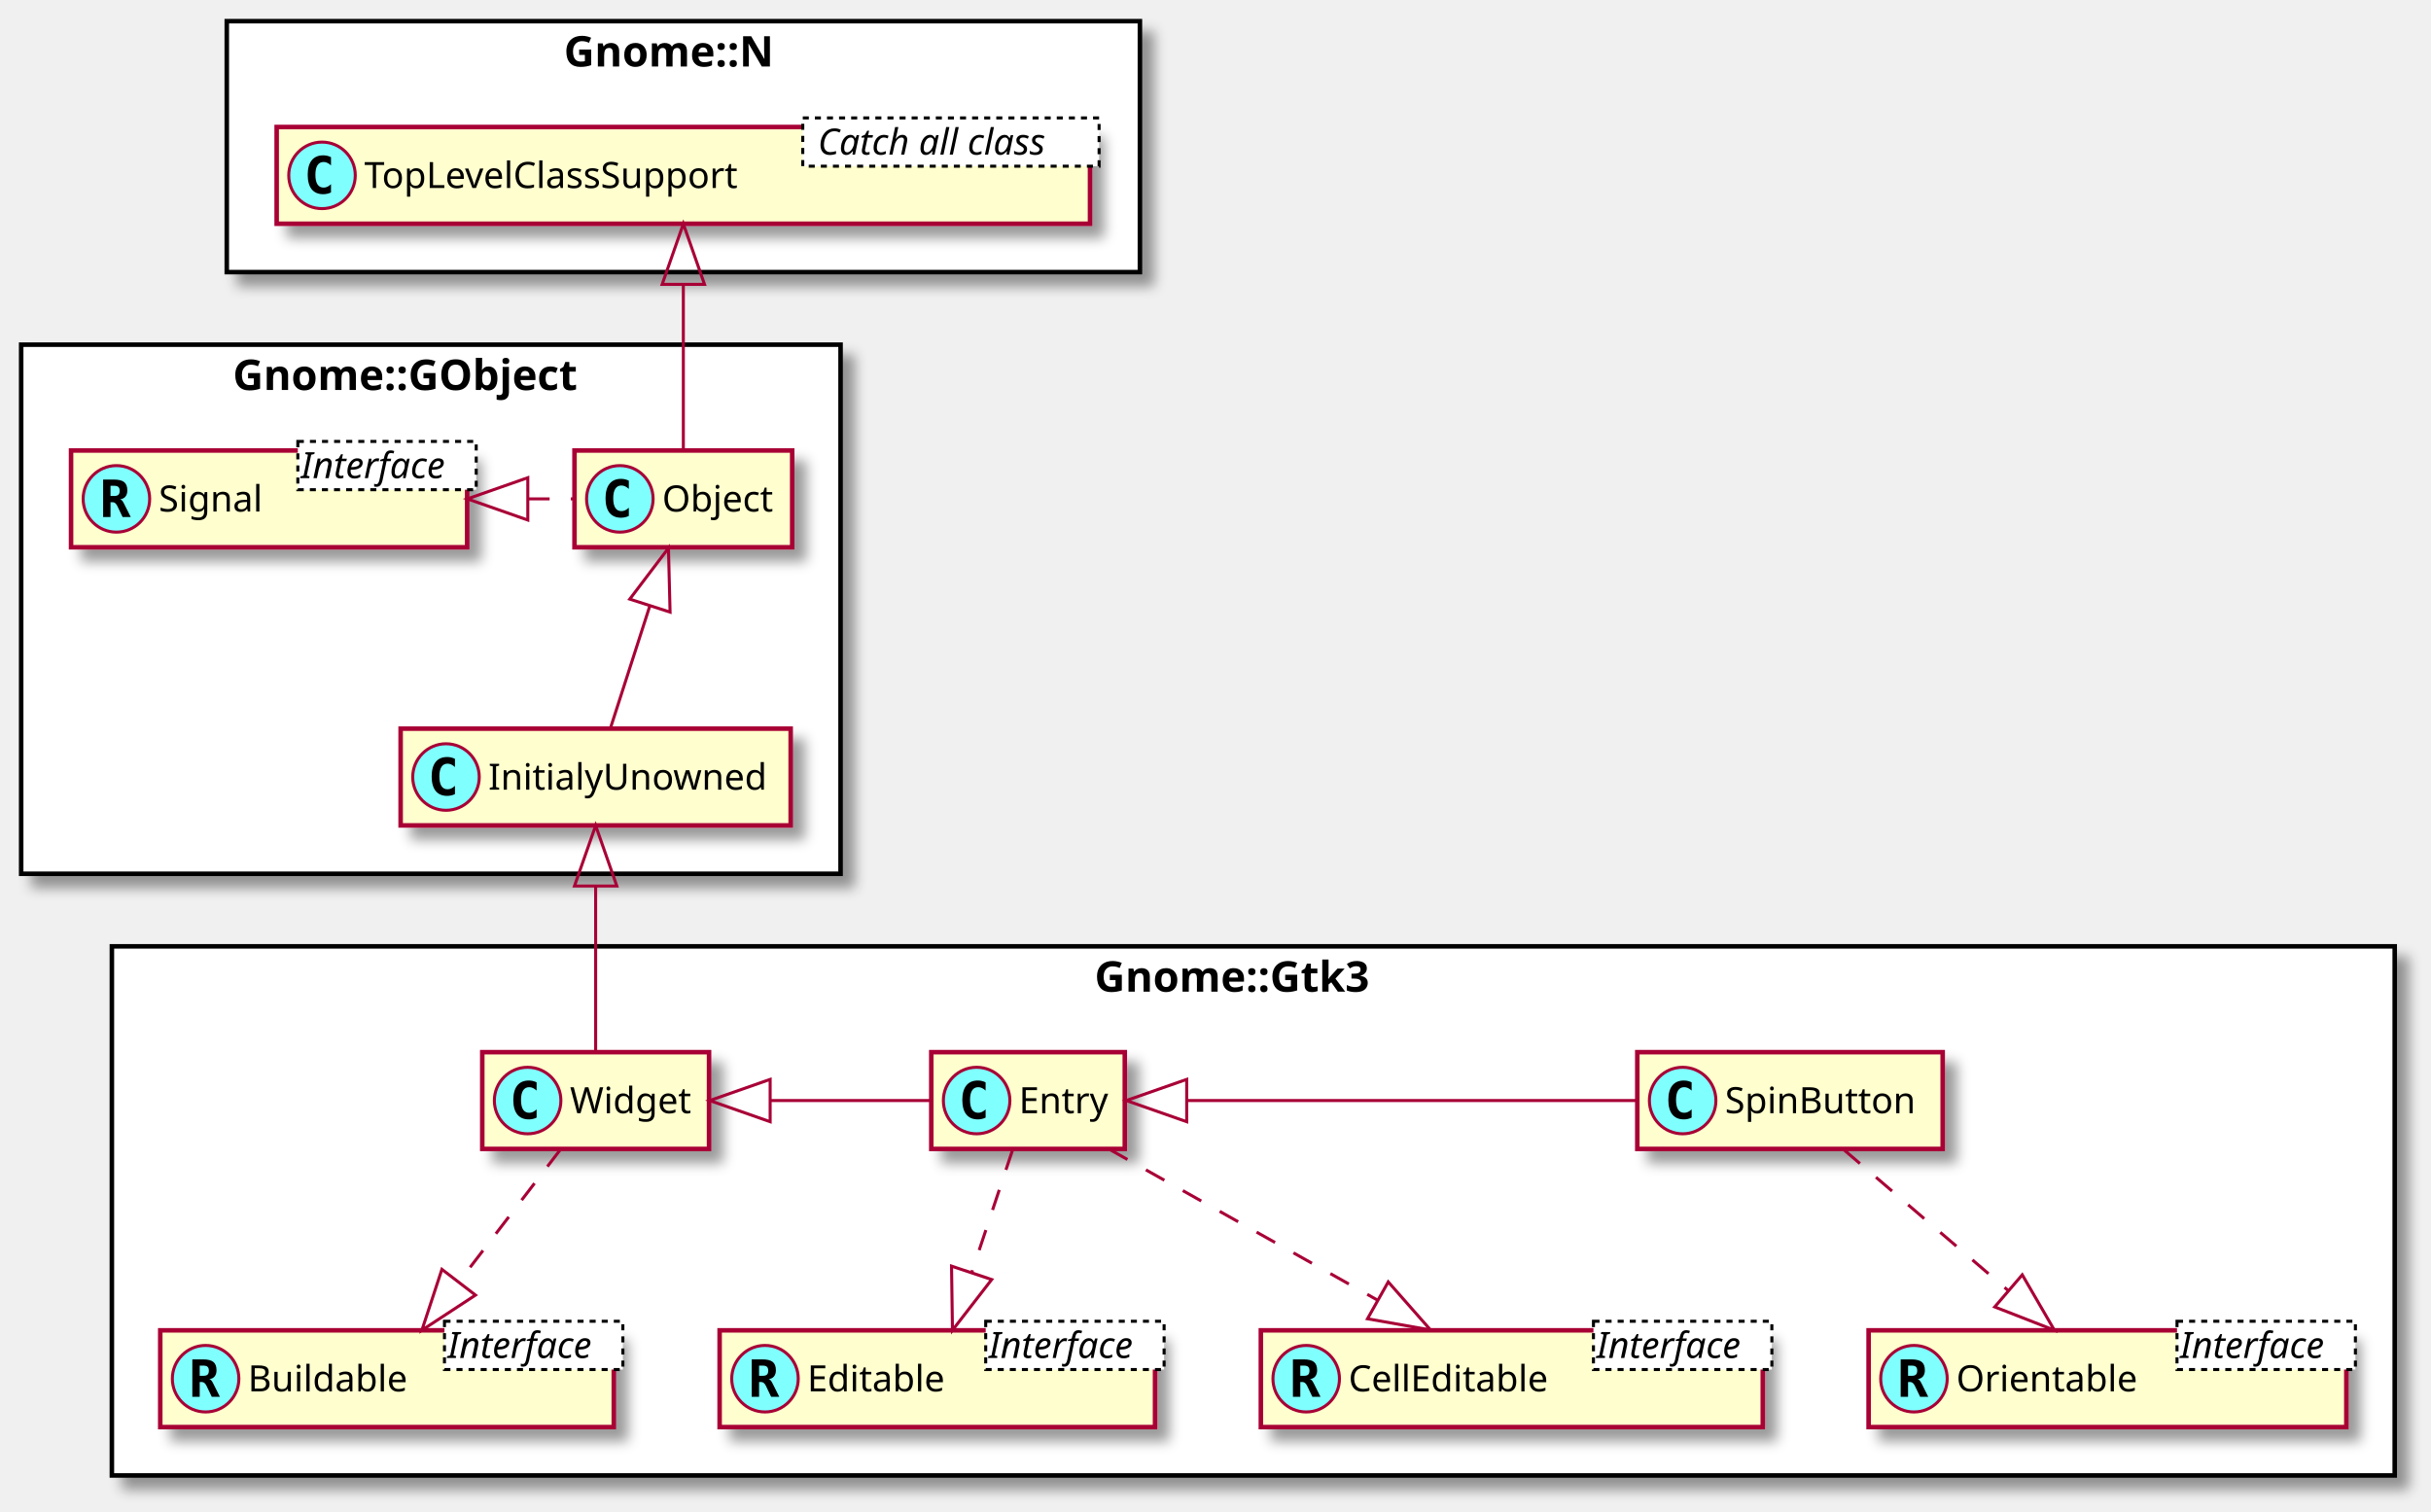
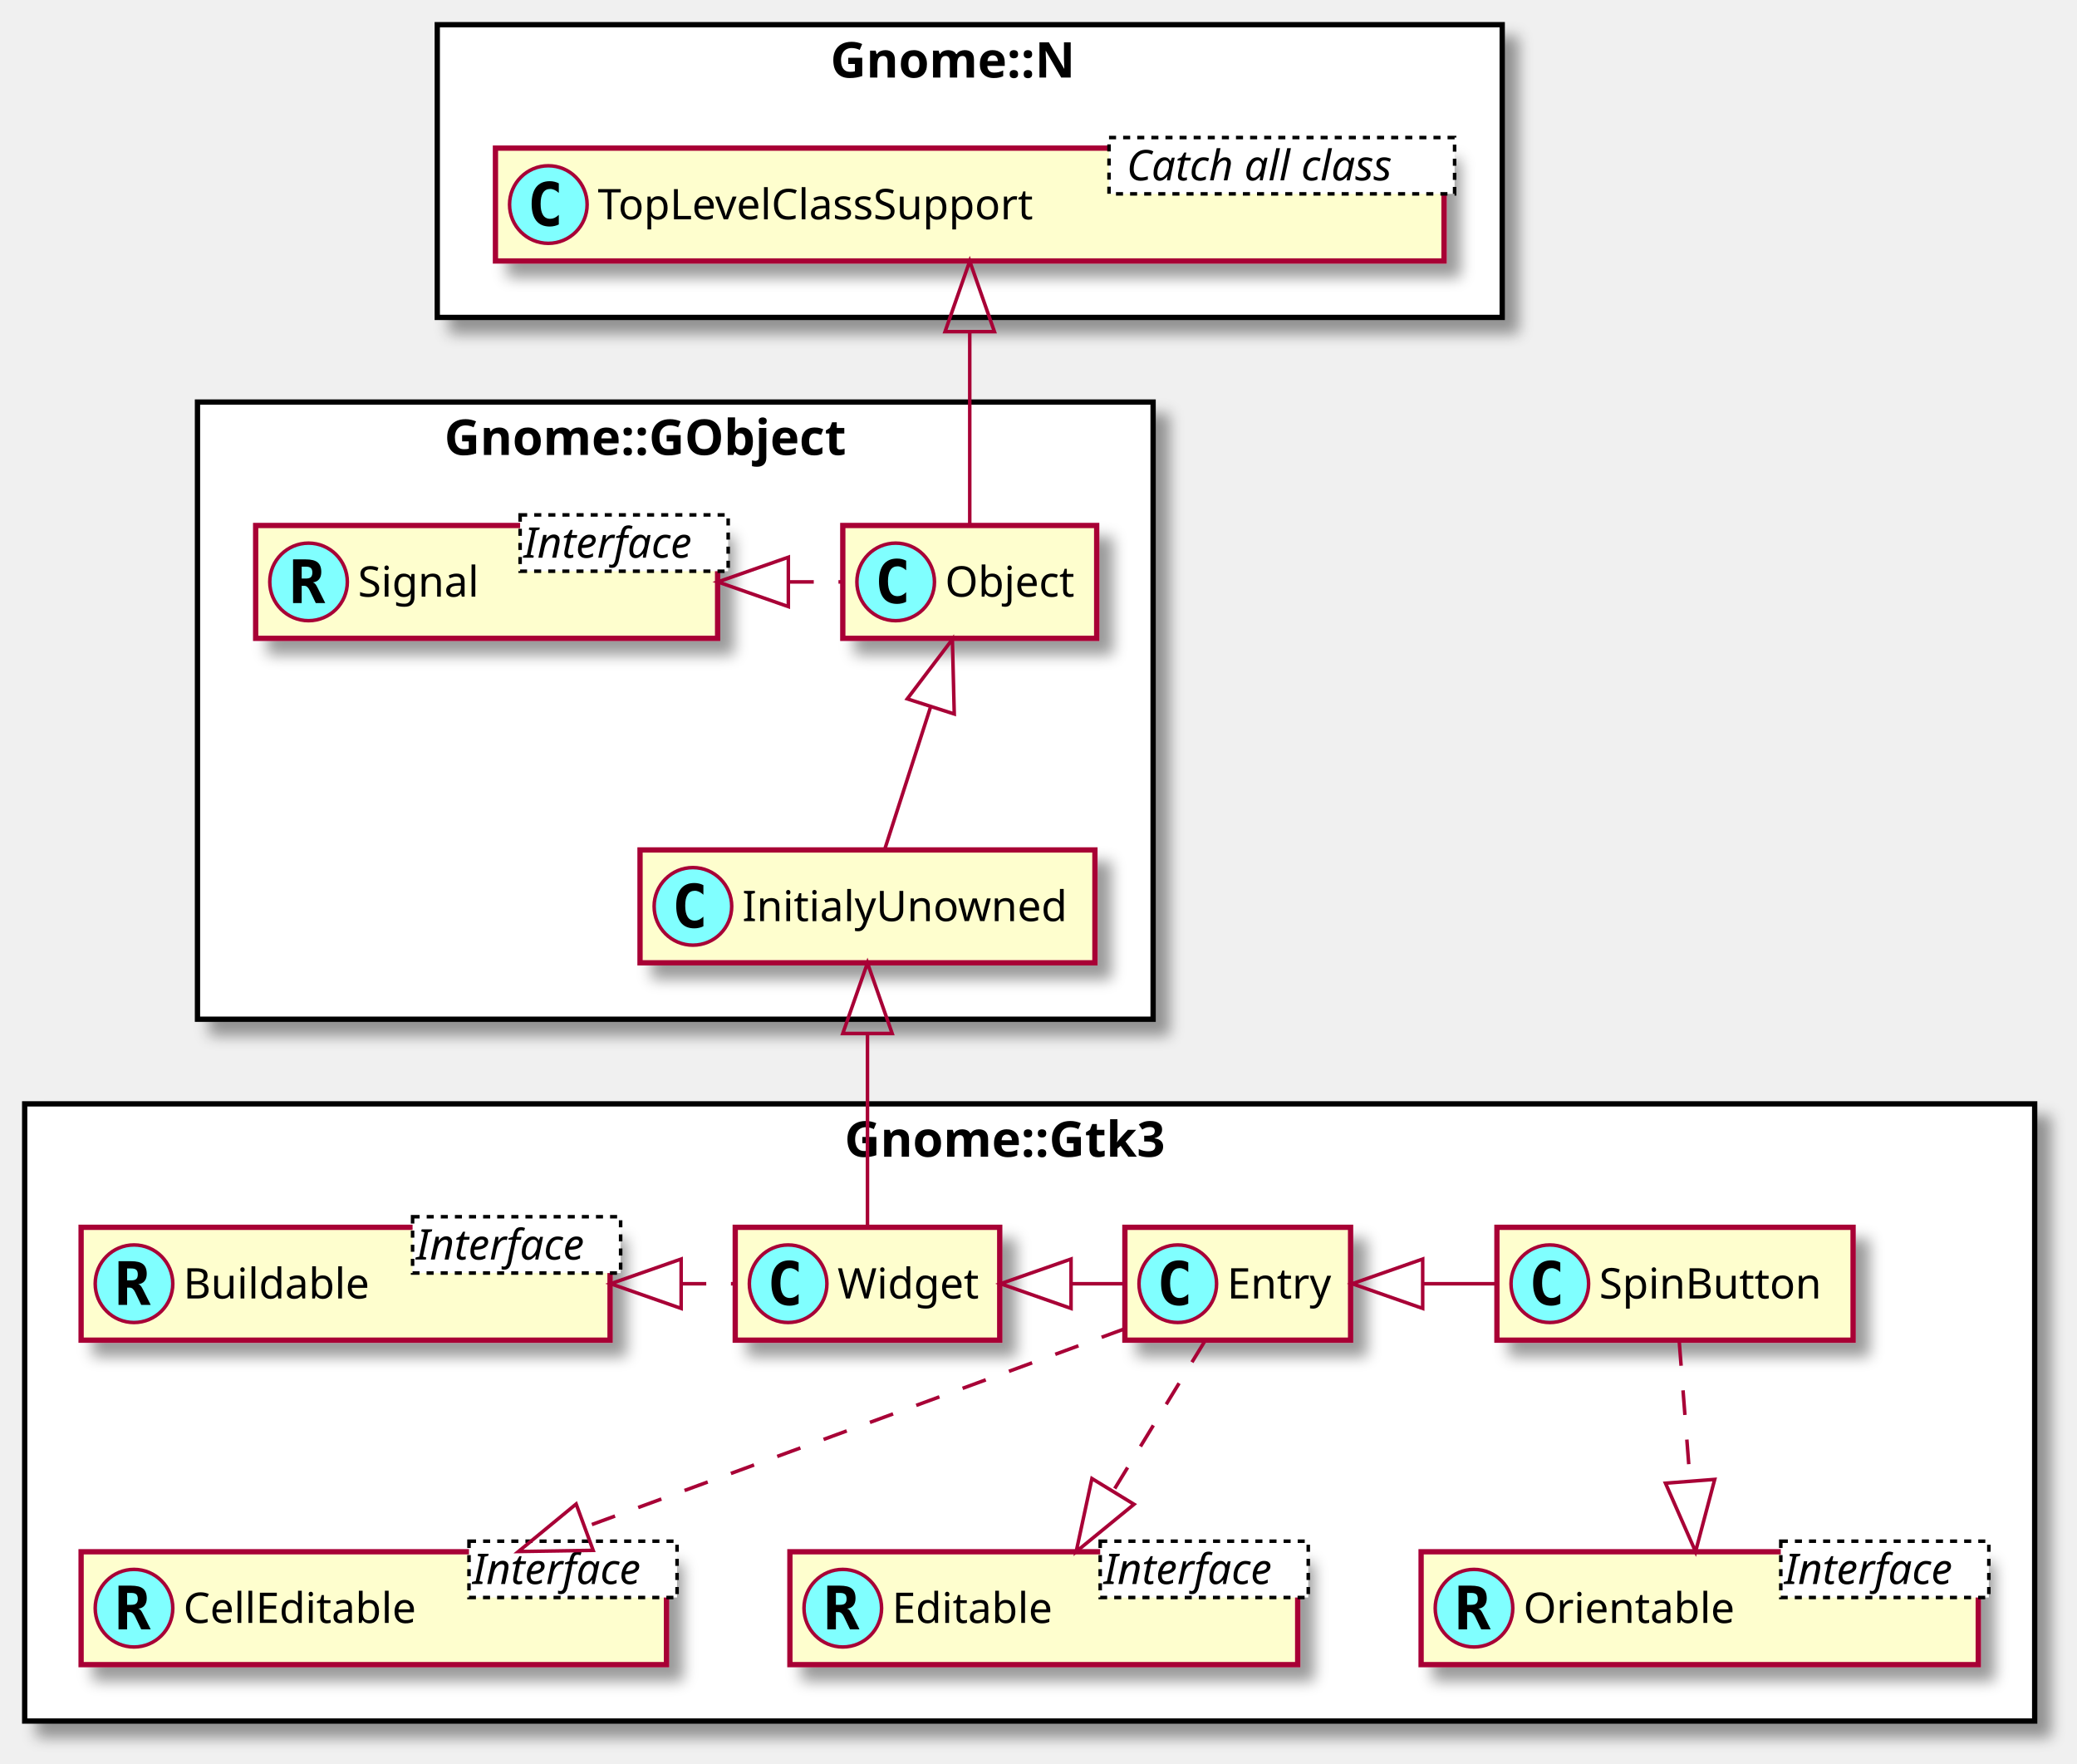
- <svg xmlns="http://www.w3.org/2000/svg" contentScriptType="application/ecmascript" contentStyleType="text/css" height="500px" preserveAspectRatio="none" style="width:804px;height:500px;" version="1.1" viewBox="0 0 804 500" width="804px" zoomAndPan="magnify">
+ <svg xmlns="http://www.w3.org/2000/svg" contentScriptType="application/ecmascript" contentStyleType="text/css" height="500px" preserveAspectRatio="none" style="width:589px;height:500px;" version="1.1" viewBox="0 0 589 500" width="589px" zoomAndPan="magnify">
  <defs>
-     <filter height="300%" id="f1h4oitkqnbj8m" width="300%" x="-1" y="-1">
+     <filter height="300%" id="f1qr6n4msdhgwe" width="300%" x="-1" y="-1">
      <feGaussianBlur result="blurOut" stdDeviation="2.0" />
      <feColorMatrix in="blurOut" result="blurOut2" type="matrix" values="0 0 0 0 0 0 0 0 0 0 0 0 0 0 0 0 0 0 .4 0" />
      <feOffset dx="4.0" dy="4.0" in="blurOut2" result="blurOut3" />
      <feBlend in="SourceGraphic" in2="blurOut3" mode="normal" />
    </filter>
  </defs>
  <g>
-     <rect fill="#FFFFFF" filter="url(#f1h4oitkqnbj8m)" height="83" style="stroke: #000000; stroke-width: 1.5;" width="302" x="75" y="7" />
-     <text fill="#000000" font-family="sans-serif" font-size="14" font-weight="bold" lengthAdjust="spacingAndGlyphs" textLength="79" x="186.5" y="21.995">Gnome::N</text>
-     <rect fill="#FFFFFF" filter="url(#f1h4oitkqnbj8m)" height="175" style="stroke: #000000; stroke-width: 1.5;" width="271" x="7" y="114" />
-     <text fill="#000000" font-family="sans-serif" font-size="14" font-weight="bold" lengthAdjust="spacingAndGlyphs" textLength="131" x="77" y="128.995">Gnome::GObject</text>
-     <rect fill="#FFFFFF" filter="url(#f1h4oitkqnbj8m)" height="175" style="stroke: #000000; stroke-width: 1.5;" width="755" x="37" y="313" />
-     <text fill="#000000" font-family="sans-serif" font-size="14" font-weight="bold" lengthAdjust="spacingAndGlyphs" textLength="105" x="362" y="327.995">Gnome::Gtk3</text>
-     <rect codeLine="9" fill="#FEFECE" filter="url(#f1h4oitkqnbj8m)" height="32" id="Gnome::N::TopLevelClassSupport" style="stroke: #A80036; stroke-width: 1.5;" width="269" x="91.5" y="42" />
-     <ellipse cx="106.5" cy="58" fill="#80FFFF" rx="11" ry="11" style="stroke: #A80036; stroke-width: 1.0;" />
-     <path d="M109.469,63.641 Q108.891,63.938 108.25,64.078 Q107.609,64.234 106.906,64.234 Q104.406,64.234 103.078,62.594 Q101.766,60.938 101.766,57.812 Q101.766,54.688 103.078,53.031 Q104.406,51.375 106.906,51.375 Q107.609,51.375 108.25,51.531 Q108.906,51.688 109.469,51.984 L109.469,54.703 Q108.844,54.125 108.25,53.859 Q107.656,53.578 107.031,53.578 Q105.688,53.578 105,54.656 Q104.312,55.719 104.312,57.812 Q104.312,59.906 105,60.984 Q105.688,62.047 107.031,62.047 Q107.656,62.047 108.25,61.781 Q108.844,61.5 109.469,60.922 L109.469,63.641 Z " />
-     <text fill="#000000" font-family="sans-serif" font-size="12" lengthAdjust="spacingAndGlyphs" textLength="137" x="120.5" y="62.181">TopLevelClassSupport</text>
-     <rect fill="#FFFFFF" height="15.969" style="stroke: #000000; stroke-width: 1.0; stroke-dasharray: 2.0,2.0;" width="98" x="265.5" y="39" />
-     <text fill="#000000" font-family="sans-serif" font-size="12" font-style="italic" lengthAdjust="spacingAndGlyphs" textLength="88" x="270.5" y="51.139">Catch all class</text>
-     <rect fill="#FEFECE" filter="url(#f1h4oitkqnbj8m)" height="32" id="Gnome::GObject::Object" style="stroke: #A80036; stroke-width: 1.5;" width="72" x="190" y="149" />
-     <ellipse cx="205" cy="165" fill="#80FFFF" rx="11" ry="11" style="stroke: #A80036; stroke-width: 1.0;" />
-     <path d="M207.969,170.641 Q207.391,170.938 206.75,171.078 Q206.109,171.234 205.406,171.234 Q202.906,171.234 201.578,169.594 Q200.266,167.938 200.266,164.812 Q200.266,161.688 201.578,160.031 Q202.906,158.375 205.406,158.375 Q206.109,158.375 206.75,158.531 Q207.406,158.688 207.969,158.984 L207.969,161.703 Q207.344,161.125 206.75,160.859 Q206.156,160.578 205.531,160.578 Q204.188,160.578 203.5,161.656 Q202.812,162.719 202.812,164.812 Q202.812,166.906 203.5,167.984 Q204.188,169.047 205.531,169.047 Q206.156,169.047 206.75,168.781 Q207.344,168.5 207.969,167.922 L207.969,170.641 Z " />
-     <text fill="#000000" font-family="sans-serif" font-size="12" lengthAdjust="spacingAndGlyphs" textLength="40" x="219" y="169.181">Object</text>
-     <rect codeLine="13" fill="#FEFECE" filter="url(#f1h4oitkqnbj8m)" height="32" id="Gnome::GObject::Signal" style="stroke: #A80036; stroke-width: 1.5;" width="131" x="23.5" y="149" />
-     <ellipse cx="38.5" cy="165" fill="#80FFFF" rx="11" ry="11" style="stroke: #A80036; stroke-width: 1.0;" />
-     <path d="M39.703,165.141 Q40.062,165.219 40.328,165.5 Q40.609,165.766 41,166.547 L43.234,171 L40.547,171 L39.047,167.875 Q38.984,167.734 38.875,167.5 Q38.219,166.109 37.328,166.109 L36.547,166.109 L36.547,171 L34.109,171 L34.109,158.609 L37.641,158.609 Q40.031,158.609 41.062,159.453 Q42.109,160.297 42.109,162.203 Q42.109,163.484 41.484,164.25 Q40.875,165 39.703,165.141 Z M36.547,160.672 L36.547,164.047 L37.703,164.047 Q38.719,164.047 39.141,163.656 Q39.578,163.25 39.578,162.344 Q39.578,161.453 39.141,161.062 Q38.719,160.672 37.703,160.672 L36.547,160.672 Z " />
-     <text fill="#000000" font-family="sans-serif" font-size="12" lengthAdjust="spacingAndGlyphs" textLength="38" x="52.5" y="169.181">Signal</text>
-     <rect fill="#FFFFFF" height="15.969" style="stroke: #000000; stroke-width: 1.0; stroke-dasharray: 2.0,2.0;" width="59" x="98.5" y="146" />
-     <text fill="#000000" font-family="sans-serif" font-size="12" font-style="italic" lengthAdjust="spacingAndGlyphs" textLength="57" x="99.5" y="158.139">Interface</text>
-     <rect fill="#FEFECE" filter="url(#f1h4oitkqnbj8m)" height="32" id="Gnome::GObject::InitialyUnowned" style="stroke: #A80036; stroke-width: 1.5;" width="129" x="132.5" y="241" />
-     <ellipse cx="147.5" cy="257" fill="#80FFFF" rx="11" ry="11" style="stroke: #A80036; stroke-width: 1.0;" />
-     <path d="M150.469,262.641 Q149.891,262.938 149.25,263.078 Q148.609,263.234 147.906,263.234 Q145.406,263.234 144.078,261.594 Q142.766,259.938 142.766,256.812 Q142.766,253.688 144.078,252.031 Q145.406,250.375 147.906,250.375 Q148.609,250.375 149.25,250.531 Q149.906,250.688 150.469,250.984 L150.469,253.703 Q149.844,253.125 149.25,252.859 Q148.656,252.578 148.031,252.578 Q146.688,252.578 146,253.656 Q145.312,254.719 145.312,256.812 Q145.312,258.906 146,259.984 Q146.688,261.047 148.031,261.047 Q148.656,261.047 149.25,260.781 Q149.844,260.5 150.469,259.922 L150.469,262.641 Z " />
-     <text fill="#000000" font-family="sans-serif" font-size="12" lengthAdjust="spacingAndGlyphs" textLength="97" x="161.5" y="261.181">InitialyUnowned</text>
-     <rect codeLine="16" fill="#FEFECE" filter="url(#f1h4oitkqnbj8m)" height="32" id="Gnome::Gtk3::Buildable" style="stroke: #A80036; stroke-width: 1.5;" width="150" x="53" y="440" />
-     <ellipse cx="68" cy="456" fill="#80FFFF" rx="11" ry="11" style="stroke: #A80036; stroke-width: 1.0;" />
-     <path d="M69.203,456.141 Q69.562,456.219 69.828,456.5 Q70.109,456.766 70.5,457.547 L72.734,462 L70.047,462 L68.547,458.875 Q68.484,458.734 68.375,458.5 Q67.719,457.109 66.828,457.109 L66.047,457.109 L66.047,462 L63.609,462 L63.609,449.609 L67.141,449.609 Q69.531,449.609 70.562,450.453 Q71.609,451.297 71.609,453.203 Q71.609,454.484 70.984,455.25 Q70.375,456 69.203,456.141 Z M66.047,451.672 L66.047,455.047 L67.203,455.047 Q68.219,455.047 68.641,454.656 Q69.078,454.25 69.078,453.344 Q69.078,452.453 68.641,452.062 Q68.219,451.672 67.203,451.672 L66.047,451.672 Z " />
-     <text fill="#000000" font-family="sans-serif" font-size="12" lengthAdjust="spacingAndGlyphs" textLength="57" x="82" y="460.181">Buildable</text>
-     <rect fill="#FFFFFF" height="15.969" style="stroke: #000000; stroke-width: 1.0; stroke-dasharray: 2.0,2.0;" width="59" x="147" y="437" />
-     <text fill="#000000" font-family="sans-serif" font-size="12" font-style="italic" lengthAdjust="spacingAndGlyphs" textLength="57" x="148" y="449.139">Interface</text>
-     <rect codeLine="19" fill="#FEFECE" filter="url(#f1h4oitkqnbj8m)" height="32" id="Gnome::Gtk3::CellEditable" style="stroke: #A80036; stroke-width: 1.5;" width="166" x="417" y="440" />
-     <ellipse cx="432" cy="456" fill="#80FFFF" rx="11" ry="11" style="stroke: #A80036; stroke-width: 1.0;" />
-     <path d="M433.203,456.141 Q433.562,456.219 433.828,456.5 Q434.109,456.766 434.5,457.547 L436.734,462 L434.047,462 L432.547,458.875 Q432.484,458.734 432.375,458.5 Q431.719,457.109 430.828,457.109 L430.047,457.109 L430.047,462 L427.609,462 L427.609,449.609 L431.141,449.609 Q433.531,449.609 434.562,450.453 Q435.609,451.297 435.609,453.203 Q435.609,454.484 434.984,455.25 Q434.375,456 433.203,456.141 Z M430.047,451.672 L430.047,455.047 L431.203,455.047 Q432.219,455.047 432.641,454.656 Q433.078,454.25 433.078,453.344 Q433.078,452.453 432.641,452.062 Q432.219,451.672 431.203,451.672 L430.047,451.672 Z " />
-     <text fill="#000000" font-family="sans-serif" font-size="12" lengthAdjust="spacingAndGlyphs" textLength="73" x="446" y="460.181">CellEditable</text>
-     <rect fill="#FFFFFF" height="15.969" style="stroke: #000000; stroke-width: 1.0; stroke-dasharray: 2.0,2.0;" width="59" x="527" y="437" />
-     <text fill="#000000" font-family="sans-serif" font-size="12" font-style="italic" lengthAdjust="spacingAndGlyphs" textLength="57" x="528" y="449.139">Interface</text>
-     <rect codeLine="22" fill="#FEFECE" filter="url(#f1h4oitkqnbj8m)" height="32" id="Gnome::Gtk3::Editable" style="stroke: #A80036; stroke-width: 1.5;" width="144" x="238" y="440" />
-     <ellipse cx="253" cy="456" fill="#80FFFF" rx="11" ry="11" style="stroke: #A80036; stroke-width: 1.0;" />
-     <path d="M254.203,456.141 Q254.562,456.219 254.828,456.5 Q255.109,456.766 255.5,457.547 L257.734,462 L255.047,462 L253.547,458.875 Q253.484,458.734 253.375,458.5 Q252.719,457.109 251.828,457.109 L251.047,457.109 L251.047,462 L248.609,462 L248.609,449.609 L252.141,449.609 Q254.531,449.609 255.562,450.453 Q256.609,451.297 256.609,453.203 Q256.609,454.484 255.984,455.25 Q255.375,456 254.203,456.141 Z M251.047,451.672 L251.047,455.047 L252.203,455.047 Q253.219,455.047 253.641,454.656 Q254.078,454.25 254.078,453.344 Q254.078,452.453 253.641,452.062 Q253.219,451.672 252.203,451.672 L251.047,451.672 Z " />
-     <text fill="#000000" font-family="sans-serif" font-size="12" lengthAdjust="spacingAndGlyphs" textLength="51" x="267" y="460.181">Editable</text>
-     <rect fill="#FFFFFF" height="15.969" style="stroke: #000000; stroke-width: 1.0; stroke-dasharray: 2.0,2.0;" width="59" x="326" y="437" />
-     <text fill="#000000" font-family="sans-serif" font-size="12" font-style="italic" lengthAdjust="spacingAndGlyphs" textLength="57" x="327" y="449.139">Interface</text>
-     <rect codeLine="25" fill="#FEFECE" filter="url(#f1h4oitkqnbj8m)" height="32" id="Gnome::Gtk3::Orientable" style="stroke: #A80036; stroke-width: 1.5;" width="158" x="618" y="440" />
-     <ellipse cx="633" cy="456" fill="#80FFFF" rx="11" ry="11" style="stroke: #A80036; stroke-width: 1.0;" />
-     <path d="M634.203,456.141 Q634.562,456.219 634.828,456.5 Q635.109,456.766 635.5,457.547 L637.734,462 L635.047,462 L633.547,458.875 Q633.484,458.734 633.375,458.5 Q632.719,457.109 631.828,457.109 L631.047,457.109 L631.047,462 L628.609,462 L628.609,449.609 L632.141,449.609 Q634.531,449.609 635.562,450.453 Q636.609,451.297 636.609,453.203 Q636.609,454.484 635.984,455.25 Q635.375,456 634.203,456.141 Z M631.047,451.672 L631.047,455.047 L632.203,455.047 Q633.219,455.047 633.641,454.656 Q634.078,454.25 634.078,453.344 Q634.078,452.453 633.641,452.062 Q633.219,451.672 632.203,451.672 L631.047,451.672 Z " />
-     <text fill="#000000" font-family="sans-serif" font-size="12" lengthAdjust="spacingAndGlyphs" textLength="65" x="647" y="460.181">Orientable</text>
-     <rect fill="#FFFFFF" height="15.969" style="stroke: #000000; stroke-width: 1.0; stroke-dasharray: 2.0,2.0;" width="59" x="720" y="437" />
-     <text fill="#000000" font-family="sans-serif" font-size="12" font-style="italic" lengthAdjust="spacingAndGlyphs" textLength="57" x="721" y="449.139">Interface</text>
-     <rect fill="#FEFECE" filter="url(#f1h4oitkqnbj8m)" height="32" id="Gnome::Gtk3::Widget" style="stroke: #A80036; stroke-width: 1.5;" width="75" x="159.5" y="348" />
-     <ellipse cx="174.5" cy="364" fill="#80FFFF" rx="11" ry="11" style="stroke: #A80036; stroke-width: 1.0;" />
-     <path d="M177.469,369.641 Q176.891,369.938 176.25,370.078 Q175.609,370.234 174.906,370.234 Q172.406,370.234 171.078,368.594 Q169.766,366.938 169.766,363.812 Q169.766,360.688 171.078,359.031 Q172.406,357.375 174.906,357.375 Q175.609,357.375 176.25,357.531 Q176.906,357.688 177.469,357.984 L177.469,360.703 Q176.844,360.125 176.25,359.859 Q175.656,359.578 175.031,359.578 Q173.688,359.578 173,360.656 Q172.312,361.719 172.312,363.812 Q172.312,365.906 173,366.984 Q173.688,368.047 175.031,368.047 Q175.656,368.047 176.25,367.781 Q176.844,367.5 177.469,366.922 L177.469,369.641 Z " />
-     <text fill="#000000" font-family="sans-serif" font-size="12" lengthAdjust="spacingAndGlyphs" textLength="43" x="188.5" y="368.181">Widget</text>
-     <rect fill="#FEFECE" filter="url(#f1h4oitkqnbj8m)" height="32" id="Gnome::Gtk3::Entry" style="stroke: #A80036; stroke-width: 1.5;" width="64" x="308" y="348" />
-     <ellipse cx="323" cy="364" fill="#80FFFF" rx="11" ry="11" style="stroke: #A80036; stroke-width: 1.0;" />
-     <path d="M325.969,369.641 Q325.391,369.938 324.75,370.078 Q324.109,370.234 323.406,370.234 Q320.906,370.234 319.578,368.594 Q318.266,366.938 318.266,363.812 Q318.266,360.688 319.578,359.031 Q320.906,357.375 323.406,357.375 Q324.109,357.375 324.75,357.531 Q325.406,357.688 325.969,357.984 L325.969,360.703 Q325.344,360.125 324.75,359.859 Q324.156,359.578 323.531,359.578 Q322.188,359.578 321.5,360.656 Q320.812,361.719 320.812,363.812 Q320.812,365.906 321.5,366.984 Q322.188,368.047 323.531,368.047 Q324.156,368.047 324.75,367.781 Q325.344,367.5 325.969,366.922 L325.969,369.641 Z " />
-     <text fill="#000000" font-family="sans-serif" font-size="12" lengthAdjust="spacingAndGlyphs" textLength="32" x="337" y="368.181">Entry</text>
-     <rect fill="#FEFECE" filter="url(#f1h4oitkqnbj8m)" height="32" id="Gnome::Gtk3::SpinButton" style="stroke: #A80036; stroke-width: 1.5;" width="101" x="541.5" y="348" />
-     <ellipse cx="556.5" cy="364" fill="#80FFFF" rx="11" ry="11" style="stroke: #A80036; stroke-width: 1.0;" />
-     <path d="M559.469,369.641 Q558.891,369.938 558.25,370.078 Q557.609,370.234 556.906,370.234 Q554.406,370.234 553.078,368.594 Q551.766,366.938 551.766,363.812 Q551.766,360.688 553.078,359.031 Q554.406,357.375 556.906,357.375 Q557.609,357.375 558.25,357.531 Q558.906,357.688 559.469,357.984 L559.469,360.703 Q558.844,360.125 558.25,359.859 Q557.656,359.578 557.031,359.578 Q555.688,359.578 555,360.656 Q554.312,361.719 554.312,363.812 Q554.312,365.906 555,366.984 Q555.688,368.047 557.031,368.047 Q557.656,368.047 558.25,367.781 Q558.844,367.5 559.469,366.922 L559.469,369.641 Z " />
-     <text fill="#000000" font-family="sans-serif" font-size="12" lengthAdjust="spacingAndGlyphs" textLength="69" x="570.5" y="368.181">SpinButton</text>
-     <path codeLine="10" d="M226,94.1 C226,112.76 226,134.73 226,148.98 " fill="none" id="Gnome::N::TopLevelClassSupport-backto-Gnome::GObject::Object" style="stroke: #A80036; stroke-width: 1.0;" />
-     <polygon fill="none" points="219,94.04,226,74.04,233,94.04,219,94.04" style="stroke: #A80036; stroke-width: 1.0;" />
-     <path codeLine="29" d="M214.84,200.63 C210.34,214.59 205.39,229.96 201.85,240.96 " fill="none" id="Gnome::GObject::Object-backto-Gnome::GObject::InitialyUnowned" style="stroke: #A80036; stroke-width: 1.0;" />
-     <polygon fill="none" points="208.28,198.16,221.08,181.27,221.61,202.45,208.28,198.16" style="stroke: #A80036; stroke-width: 1.0;" />
-     <path codeLine="30" d="M174.77,165 C179.85,165 184.92,165 190,165 " fill="none" id="Gnome::GObject::Signal-backto-Gnome::GObject::Object" style="stroke: #A80036; stroke-width: 1.0; stroke-dasharray: 7.0,7.0;" />
-     <polygon fill="none" points="174.56,172,154.56,165,174.56,158,174.56,172" style="stroke: #A80036; stroke-width: 1.0;" />
-     <path codeLine="32" d="M197,293.1 C197,311.76 197,333.73 197,347.98 " fill="none" id="Gnome::GObject::InitialyUnowned-backto-Gnome::Gtk3::Widget" style="stroke: #A80036; stroke-width: 1.0;" />
-     <polygon fill="none" points="190,293.04,197,273.04,204,293.04,190,293.04" style="stroke: #A80036; stroke-width: 1.0;" />
-     <path codeLine="33" d="M185.3,380.27 C176.12,392.23 163.05,409.28 151.71,424.07 " fill="none" id="Gnome::Gtk3::Widget-to-Gnome::Gtk3::Buildable" style="stroke: #A80036; stroke-width: 1.0; stroke-dasharray: 7.0,7.0;" />
-     <polygon fill="none" points="157.26,428.35,139.53,439.96,146.15,419.83,157.26,428.35" style="stroke: #A80036; stroke-width: 1.0;" />
-     <path codeLine="35" d="M254.72,364 C272.46,364 290.19,364 307.92,364 " fill="none" id="Gnome::Gtk3::Widget-backto-Gnome::Gtk3::Entry" style="stroke: #A80036; stroke-width: 1.0;" />
-     <polygon fill="none" points="254.71,371,234.71,364,254.71,357,254.71,371" style="stroke: #A80036; stroke-width: 1.0;" />
-     <path codeLine="36" d="M366.78,380.06 C391.01,393.69 427.15,414.02 455.69,430.07 " fill="none" id="Gnome::Gtk3::Entry-to-Gnome::Gtk3::CellEditable" style="stroke: #A80036; stroke-width: 1.0; stroke-dasharray: 7.0,7.0;" />
-     <polygon fill="none" points="459.13,423.98,473.13,439.89,452.27,436.18,459.13,423.98" style="stroke: #A80036; stroke-width: 1.0;" />
-     <path codeLine="37" d="M334.91,380.27 C331.23,391.32 326.09,406.72 321.45,420.66 " fill="none" id="Gnome::Gtk3::Entry-to-Gnome::Gtk3::Editable" style="stroke: #A80036; stroke-width: 1.0; stroke-dasharray: 7.0,7.0;" />
-     <polygon fill="none" points="327.98,423.2,315.01,439.96,314.7,418.77,327.98,423.2" style="stroke: #A80036; stroke-width: 1.0;" />
-     <path codeLine="39" d="M392.61,364 C442.21,364 491.81,364 541.41,364 " fill="none" id="Gnome::Gtk3::Entry-backto-Gnome::Gtk3::SpinButton" style="stroke: #A80036; stroke-width: 1.0;" />
-     <polygon fill="none" points="392.48,371,372.48,364,392.48,357,392.48,371" style="stroke: #A80036; stroke-width: 1.0;" />
-     <path codeLine="40" d="M609.81,380.27 C624.68,393.02 646.28,411.52 664.26,426.93 " fill="none" id="Gnome::Gtk3::SpinButton-to-Gnome::Gtk3::Orientable" style="stroke: #A80036; stroke-width: 1.0; stroke-dasharray: 7.0,7.0;" />
-     <polygon fill="none" points="668.82,421.63,679.45,439.96,659.71,432.26,668.82,421.63" style="stroke: #A80036; stroke-width: 1.0;" />
+     <rect fill="#FFFFFF" filter="url(#f1qr6n4msdhgwe)" height="83" style="stroke: #000000; stroke-width: 1.5;" width="302" x="124" y="7" />
+     <text fill="#000000" font-family="sans-serif" font-size="14" font-weight="bold" lengthAdjust="spacingAndGlyphs" textLength="79" x="235.5" y="21.995">Gnome::N</text>
+     <rect fill="#FFFFFF" filter="url(#f1qr6n4msdhgwe)" height="175" style="stroke: #000000; stroke-width: 1.5;" width="271" x="56" y="114" />
+     <text fill="#000000" font-family="sans-serif" font-size="14" font-weight="bold" lengthAdjust="spacingAndGlyphs" textLength="131" x="126" y="128.995">Gnome::GObject</text>
+     <rect fill="#FFFFFF" filter="url(#f1qr6n4msdhgwe)" height="175" style="stroke: #000000; stroke-width: 1.5;" width="570" x="7" y="313" />
+     <text fill="#000000" font-family="sans-serif" font-size="14" font-weight="bold" lengthAdjust="spacingAndGlyphs" textLength="105" x="239.5" y="327.995">Gnome::Gtk3</text>
+     <rect codeLine="9" fill="#FEFECE" filter="url(#f1qr6n4msdhgwe)" height="32" id="Gnome::N::TopLevelClassSupport" style="stroke: #A80036; stroke-width: 1.5;" width="269" x="140.5" y="42" />
+     <ellipse cx="155.5" cy="58" fill="#80FFFF" rx="11" ry="11" style="stroke: #A80036; stroke-width: 1.0;" />
+     <path d="M158.469,63.641 Q157.891,63.938 157.25,64.078 Q156.609,64.234 155.906,64.234 Q153.406,64.234 152.078,62.594 Q150.766,60.938 150.766,57.812 Q150.766,54.688 152.078,53.031 Q153.406,51.375 155.906,51.375 Q156.609,51.375 157.25,51.531 Q157.906,51.688 158.469,51.984 L158.469,54.703 Q157.844,54.125 157.25,53.859 Q156.656,53.578 156.031,53.578 Q154.688,53.578 154,54.656 Q153.312,55.719 153.312,57.812 Q153.312,59.906 154,60.984 Q154.688,62.047 156.031,62.047 Q156.656,62.047 157.25,61.781 Q157.844,61.5 158.469,60.922 L158.469,63.641 Z " />
+     <text fill="#000000" font-family="sans-serif" font-size="12" lengthAdjust="spacingAndGlyphs" textLength="137" x="169.5" y="62.181">TopLevelClassSupport</text>
+     <rect fill="#FFFFFF" height="15.969" style="stroke: #000000; stroke-width: 1.0; stroke-dasharray: 2.0,2.0;" width="98" x="314.5" y="39" />
+     <text fill="#000000" font-family="sans-serif" font-size="12" font-style="italic" lengthAdjust="spacingAndGlyphs" textLength="88" x="319.5" y="51.139">Catch all class</text>
+     <rect fill="#FEFECE" filter="url(#f1qr6n4msdhgwe)" height="32" id="Gnome::GObject::Object" style="stroke: #A80036; stroke-width: 1.5;" width="72" x="239" y="149" />
+     <ellipse cx="254" cy="165" fill="#80FFFF" rx="11" ry="11" style="stroke: #A80036; stroke-width: 1.0;" />
+     <path d="M256.969,170.641 Q256.391,170.938 255.75,171.078 Q255.109,171.234 254.406,171.234 Q251.906,171.234 250.578,169.594 Q249.266,167.938 249.266,164.812 Q249.266,161.688 250.578,160.031 Q251.906,158.375 254.406,158.375 Q255.109,158.375 255.75,158.531 Q256.406,158.688 256.969,158.984 L256.969,161.703 Q256.344,161.125 255.75,160.859 Q255.156,160.578 254.531,160.578 Q253.188,160.578 252.5,161.656 Q251.812,162.719 251.812,164.812 Q251.812,166.906 252.5,167.984 Q253.188,169.047 254.531,169.047 Q255.156,169.047 255.75,168.781 Q256.344,168.5 256.969,167.922 L256.969,170.641 Z " />
+     <text fill="#000000" font-family="sans-serif" font-size="12" lengthAdjust="spacingAndGlyphs" textLength="40" x="268" y="169.181">Object</text>
+     <rect codeLine="13" fill="#FEFECE" filter="url(#f1qr6n4msdhgwe)" height="32" id="Gnome::GObject::Signal" style="stroke: #A80036; stroke-width: 1.5;" width="131" x="72.5" y="149" />
+     <ellipse cx="87.5" cy="165" fill="#80FFFF" rx="11" ry="11" style="stroke: #A80036; stroke-width: 1.0;" />
+     <path d="M88.703,165.141 Q89.062,165.219 89.328,165.5 Q89.609,165.766 90,166.547 L92.234,171 L89.547,171 L88.047,167.875 Q87.984,167.734 87.875,167.5 Q87.219,166.109 86.328,166.109 L85.547,166.109 L85.547,171 L83.109,171 L83.109,158.609 L86.641,158.609 Q89.031,158.609 90.062,159.453 Q91.109,160.297 91.109,162.203 Q91.109,163.484 90.484,164.25 Q89.875,165 88.703,165.141 Z M85.547,160.672 L85.547,164.047 L86.703,164.047 Q87.719,164.047 88.141,163.656 Q88.578,163.25 88.578,162.344 Q88.578,161.453 88.141,161.062 Q87.719,160.672 86.703,160.672 L85.547,160.672 Z " />
+     <text fill="#000000" font-family="sans-serif" font-size="12" lengthAdjust="spacingAndGlyphs" textLength="38" x="101.5" y="169.181">Signal</text>
+     <rect fill="#FFFFFF" height="15.969" style="stroke: #000000; stroke-width: 1.0; stroke-dasharray: 2.0,2.0;" width="59" x="147.5" y="146" />
+     <text fill="#000000" font-family="sans-serif" font-size="12" font-style="italic" lengthAdjust="spacingAndGlyphs" textLength="57" x="148.5" y="158.139">Interface</text>
+     <rect fill="#FEFECE" filter="url(#f1qr6n4msdhgwe)" height="32" id="Gnome::GObject::InitialyUnowned" style="stroke: #A80036; stroke-width: 1.5;" width="129" x="181.5" y="241" />
+     <ellipse cx="196.5" cy="257" fill="#80FFFF" rx="11" ry="11" style="stroke: #A80036; stroke-width: 1.0;" />
+     <path d="M199.469,262.641 Q198.891,262.938 198.25,263.078 Q197.609,263.234 196.906,263.234 Q194.406,263.234 193.078,261.594 Q191.766,259.938 191.766,256.812 Q191.766,253.688 193.078,252.031 Q194.406,250.375 196.906,250.375 Q197.609,250.375 198.25,250.531 Q198.906,250.688 199.469,250.984 L199.469,253.703 Q198.844,253.125 198.25,252.859 Q197.656,252.578 197.031,252.578 Q195.688,252.578 195,253.656 Q194.312,254.719 194.312,256.812 Q194.312,258.906 195,259.984 Q195.688,261.047 197.031,261.047 Q197.656,261.047 198.25,260.781 Q198.844,260.5 199.469,259.922 L199.469,262.641 Z " />
+     <text fill="#000000" font-family="sans-serif" font-size="12" lengthAdjust="spacingAndGlyphs" textLength="97" x="210.5" y="261.181">InitialyUnowned</text>
+     <rect codeLine="16" fill="#FEFECE" filter="url(#f1qr6n4msdhgwe)" height="32" id="Gnome::Gtk3::Buildable" style="stroke: #A80036; stroke-width: 1.5;" width="150" x="23" y="348" />
+     <ellipse cx="38" cy="364" fill="#80FFFF" rx="11" ry="11" style="stroke: #A80036; stroke-width: 1.0;" />
+     <path d="M39.203,364.141 Q39.562,364.219 39.828,364.5 Q40.109,364.766 40.5,365.547 L42.734,370 L40.047,370 L38.547,366.875 Q38.484,366.734 38.375,366.5 Q37.719,365.109 36.828,365.109 L36.047,365.109 L36.047,370 L33.609,370 L33.609,357.609 L37.141,357.609 Q39.531,357.609 40.562,358.453 Q41.609,359.297 41.609,361.203 Q41.609,362.484 40.984,363.25 Q40.375,364 39.203,364.141 Z M36.047,359.672 L36.047,363.047 L37.203,363.047 Q38.219,363.047 38.641,362.656 Q39.078,362.25 39.078,361.344 Q39.078,360.453 38.641,360.062 Q38.219,359.672 37.203,359.672 L36.047,359.672 Z " />
+     <text fill="#000000" font-family="sans-serif" font-size="12" lengthAdjust="spacingAndGlyphs" textLength="57" x="52" y="368.181">Buildable</text>
+     <rect fill="#FFFFFF" height="15.969" style="stroke: #000000; stroke-width: 1.0; stroke-dasharray: 2.0,2.0;" width="59" x="117" y="345" />
+     <text fill="#000000" font-family="sans-serif" font-size="12" font-style="italic" lengthAdjust="spacingAndGlyphs" textLength="57" x="118" y="357.139">Interface</text>
+     <rect codeLine="19" fill="#FEFECE" filter="url(#f1qr6n4msdhgwe)" height="32" id="Gnome::Gtk3::CellEditable" style="stroke: #A80036; stroke-width: 1.5;" width="166" x="23" y="440" />
+     <ellipse cx="38" cy="456" fill="#80FFFF" rx="11" ry="11" style="stroke: #A80036; stroke-width: 1.0;" />
+     <path d="M39.203,456.141 Q39.562,456.219 39.828,456.5 Q40.109,456.766 40.5,457.547 L42.734,462 L40.047,462 L38.547,458.875 Q38.484,458.734 38.375,458.5 Q37.719,457.109 36.828,457.109 L36.047,457.109 L36.047,462 L33.609,462 L33.609,449.609 L37.141,449.609 Q39.531,449.609 40.562,450.453 Q41.609,451.297 41.609,453.203 Q41.609,454.484 40.984,455.25 Q40.375,456 39.203,456.141 Z M36.047,451.672 L36.047,455.047 L37.203,455.047 Q38.219,455.047 38.641,454.656 Q39.078,454.25 39.078,453.344 Q39.078,452.453 38.641,452.062 Q38.219,451.672 37.203,451.672 L36.047,451.672 Z " />
+     <text fill="#000000" font-family="sans-serif" font-size="12" lengthAdjust="spacingAndGlyphs" textLength="73" x="52" y="460.181">CellEditable</text>
+     <rect fill="#FFFFFF" height="15.969" style="stroke: #000000; stroke-width: 1.0; stroke-dasharray: 2.0,2.0;" width="59" x="133" y="437" />
+     <text fill="#000000" font-family="sans-serif" font-size="12" font-style="italic" lengthAdjust="spacingAndGlyphs" textLength="57" x="134" y="449.139">Interface</text>
+     <rect codeLine="22" fill="#FEFECE" filter="url(#f1qr6n4msdhgwe)" height="32" id="Gnome::Gtk3::Editable" style="stroke: #A80036; stroke-width: 1.5;" width="144" x="224" y="440" />
+     <ellipse cx="239" cy="456" fill="#80FFFF" rx="11" ry="11" style="stroke: #A80036; stroke-width: 1.0;" />
+     <path d="M240.203,456.141 Q240.562,456.219 240.828,456.5 Q241.109,456.766 241.5,457.547 L243.734,462 L241.047,462 L239.547,458.875 Q239.484,458.734 239.375,458.5 Q238.719,457.109 237.828,457.109 L237.047,457.109 L237.047,462 L234.609,462 L234.609,449.609 L238.141,449.609 Q240.531,449.609 241.562,450.453 Q242.609,451.297 242.609,453.203 Q242.609,454.484 241.984,455.25 Q241.375,456 240.203,456.141 Z M237.047,451.672 L237.047,455.047 L238.203,455.047 Q239.219,455.047 239.641,454.656 Q240.078,454.25 240.078,453.344 Q240.078,452.453 239.641,452.062 Q239.219,451.672 238.203,451.672 L237.047,451.672 Z " />
+     <text fill="#000000" font-family="sans-serif" font-size="12" lengthAdjust="spacingAndGlyphs" textLength="51" x="253" y="460.181">Editable</text>
+     <rect fill="#FFFFFF" height="15.969" style="stroke: #000000; stroke-width: 1.0; stroke-dasharray: 2.0,2.0;" width="59" x="312" y="437" />
+     <text fill="#000000" font-family="sans-serif" font-size="12" font-style="italic" lengthAdjust="spacingAndGlyphs" textLength="57" x="313" y="449.139">Interface</text>
+     <rect codeLine="25" fill="#FEFECE" filter="url(#f1qr6n4msdhgwe)" height="32" id="Gnome::Gtk3::Orientable" style="stroke: #A80036; stroke-width: 1.5;" width="158" x="403" y="440" />
+     <ellipse cx="418" cy="456" fill="#80FFFF" rx="11" ry="11" style="stroke: #A80036; stroke-width: 1.0;" />
+     <path d="M419.203,456.141 Q419.562,456.219 419.828,456.5 Q420.109,456.766 420.5,457.547 L422.734,462 L420.047,462 L418.547,458.875 Q418.484,458.734 418.375,458.5 Q417.719,457.109 416.828,457.109 L416.047,457.109 L416.047,462 L413.609,462 L413.609,449.609 L417.141,449.609 Q419.531,449.609 420.562,450.453 Q421.609,451.297 421.609,453.203 Q421.609,454.484 420.984,455.25 Q420.375,456 419.203,456.141 Z M416.047,451.672 L416.047,455.047 L417.203,455.047 Q418.219,455.047 418.641,454.656 Q419.078,454.25 419.078,453.344 Q419.078,452.453 418.641,452.062 Q418.219,451.672 417.203,451.672 L416.047,451.672 Z " />
+     <text fill="#000000" font-family="sans-serif" font-size="12" lengthAdjust="spacingAndGlyphs" textLength="65" x="432" y="460.181">Orientable</text>
+     <rect fill="#FFFFFF" height="15.969" style="stroke: #000000; stroke-width: 1.0; stroke-dasharray: 2.0,2.0;" width="59" x="505" y="437" />
+     <text fill="#000000" font-family="sans-serif" font-size="12" font-style="italic" lengthAdjust="spacingAndGlyphs" textLength="57" x="506" y="449.139">Interface</text>
+     <rect fill="#FEFECE" filter="url(#f1qr6n4msdhgwe)" height="32" id="Gnome::Gtk3::Widget" style="stroke: #A80036; stroke-width: 1.5;" width="75" x="208.5" y="348" />
+     <ellipse cx="223.5" cy="364" fill="#80FFFF" rx="11" ry="11" style="stroke: #A80036; stroke-width: 1.0;" />
+     <path d="M226.469,369.641 Q225.891,369.938 225.25,370.078 Q224.609,370.234 223.906,370.234 Q221.406,370.234 220.078,368.594 Q218.766,366.938 218.766,363.812 Q218.766,360.688 220.078,359.031 Q221.406,357.375 223.906,357.375 Q224.609,357.375 225.25,357.531 Q225.906,357.688 226.469,357.984 L226.469,360.703 Q225.844,360.125 225.25,359.859 Q224.656,359.578 224.031,359.578 Q222.688,359.578 222,360.656 Q221.312,361.719 221.312,363.812 Q221.312,365.906 222,366.984 Q222.688,368.047 224.031,368.047 Q224.656,368.047 225.25,367.781 Q225.844,367.5 226.469,366.922 L226.469,369.641 Z " />
+     <text fill="#000000" font-family="sans-serif" font-size="12" lengthAdjust="spacingAndGlyphs" textLength="43" x="237.5" y="368.181">Widget</text>
+     <rect fill="#FEFECE" filter="url(#f1qr6n4msdhgwe)" height="32" id="Gnome::Gtk3::Entry" style="stroke: #A80036; stroke-width: 1.5;" width="64" x="319" y="348" />
+     <ellipse cx="334" cy="364" fill="#80FFFF" rx="11" ry="11" style="stroke: #A80036; stroke-width: 1.0;" />
+     <path d="M336.969,369.641 Q336.391,369.938 335.75,370.078 Q335.109,370.234 334.406,370.234 Q331.906,370.234 330.578,368.594 Q329.266,366.938 329.266,363.812 Q329.266,360.688 330.578,359.031 Q331.906,357.375 334.406,357.375 Q335.109,357.375 335.75,357.531 Q336.406,357.688 336.969,357.984 L336.969,360.703 Q336.344,360.125 335.75,359.859 Q335.156,359.578 334.531,359.578 Q333.188,359.578 332.5,360.656 Q331.812,361.719 331.812,363.812 Q331.812,365.906 332.5,366.984 Q333.188,368.047 334.531,368.047 Q335.156,368.047 335.75,367.781 Q336.344,367.5 336.969,366.922 L336.969,369.641 Z " />
+     <text fill="#000000" font-family="sans-serif" font-size="12" lengthAdjust="spacingAndGlyphs" textLength="32" x="348" y="368.181">Entry</text>
+     <rect fill="#FEFECE" filter="url(#f1qr6n4msdhgwe)" height="32" id="Gnome::Gtk3::SpinButton" style="stroke: #A80036; stroke-width: 1.5;" width="101" x="424.5" y="348" />
+     <ellipse cx="439.5" cy="364" fill="#80FFFF" rx="11" ry="11" style="stroke: #A80036; stroke-width: 1.0;" />
+     <path d="M442.469,369.641 Q441.891,369.938 441.25,370.078 Q440.609,370.234 439.906,370.234 Q437.406,370.234 436.078,368.594 Q434.766,366.938 434.766,363.812 Q434.766,360.688 436.078,359.031 Q437.406,357.375 439.906,357.375 Q440.609,357.375 441.25,357.531 Q441.906,357.688 442.469,357.984 L442.469,360.703 Q441.844,360.125 441.25,359.859 Q440.656,359.578 440.031,359.578 Q438.688,359.578 438,360.656 Q437.312,361.719 437.312,363.812 Q437.312,365.906 438,366.984 Q438.688,368.047 440.031,368.047 Q440.656,368.047 441.25,367.781 Q441.844,367.5 442.469,366.922 L442.469,369.641 Z " />
+     <text fill="#000000" font-family="sans-serif" font-size="12" lengthAdjust="spacingAndGlyphs" textLength="69" x="453.5" y="368.181">SpinButton</text>
+     <path codeLine="10" d="M275,94.1 C275,112.76 275,134.73 275,148.98 " fill="none" id="Gnome::N::TopLevelClassSupport-backto-Gnome::GObject::Object" style="stroke: #A80036; stroke-width: 1.0;" />
+     <polygon fill="none" points="268,94.04,275,74.04,282,94.04,268,94.04" style="stroke: #A80036; stroke-width: 1.0;" />
+     <path codeLine="29" d="M263.84,200.63 C259.34,214.59 254.39,229.96 250.85,240.96 " fill="none" id="Gnome::GObject::Object-backto-Gnome::GObject::InitialyUnowned" style="stroke: #A80036; stroke-width: 1.0;" />
+     <polygon fill="none" points="257.28,198.16,270.08,181.27,270.61,202.45,257.28,198.16" style="stroke: #A80036; stroke-width: 1.0;" />
+     <path codeLine="30" d="M223.77,165 C228.85,165 233.92,165 239,165 " fill="none" id="Gnome::GObject::Signal-backto-Gnome::GObject::Object" style="stroke: #A80036; stroke-width: 1.0; stroke-dasharray: 7.0,7.0;" />
+     <polygon fill="none" points="223.56,172,203.56,165,223.56,158,223.56,172" style="stroke: #A80036; stroke-width: 1.0;" />
+     <path codeLine="32" d="M246,293.1 C246,311.76 246,333.73 246,347.98 " fill="none" id="Gnome::GObject::InitialyUnowned-backto-Gnome::Gtk3::Widget" style="stroke: #A80036; stroke-width: 1.0;" />
+     <polygon fill="none" points="239,293.04,246,273.04,253,293.04,239,293.04" style="stroke: #A80036; stroke-width: 1.0;" />
+     <path codeLine="33" d="M193.28,364 C198.33,364 203.39,364 208.44,364 " fill="none" id="Gnome::Gtk3::Buildable-backto-Gnome::Gtk3::Widget" style="stroke: #A80036; stroke-width: 1.0; stroke-dasharray: 7.0,7.0;" />
+     <polygon fill="none" points="193.16,371,173.16,364,193.16,357,193.16,371" style="stroke: #A80036; stroke-width: 1.0;" />
+     <path codeLine="35" d="M303.81,364 C308.86,364 313.9,364 318.94,364 " fill="none" id="Gnome::Gtk3::Widget-backto-Gnome::Gtk3::Entry" style="stroke: #A80036; stroke-width: 1.0;" />
+     <polygon fill="none" points="303.73,371,283.73,364,303.73,357,303.73,371" style="stroke: #A80036; stroke-width: 1.0;" />
+     <path codeLine="36" d="M318.97,376.77 C280.21,391 214.15,415.27 165.86,433.01 " fill="none" id="Gnome::Gtk3::Entry-to-Gnome::Gtk3::CellEditable" style="stroke: #A80036; stroke-width: 1.0; stroke-dasharray: 7.0,7.0;" />
+     <polygon fill="none" points="168.21,439.6,147.02,439.93,163.38,426.46,168.21,439.6" style="stroke: #A80036; stroke-width: 1.0;" />
+     <path codeLine="37" d="M341.67,380.27 C334.6,391.84 324.62,408.17 315.79,422.62 " fill="none" id="Gnome::Gtk3::Entry-to-Gnome::Gtk3::Editable" style="stroke: #A80036; stroke-width: 1.0; stroke-dasharray: 7.0,7.0;" />
+     <polygon fill="none" points="321.59,426.54,305.19,439.96,309.65,419.24,321.59,426.54" style="stroke: #A80036; stroke-width: 1.0;" />
+     <path codeLine="39" d="M403.52,364 C410.42,364 417.32,364 424.22,364 " fill="none" id="Gnome::Gtk3::Entry-backto-Gnome::Gtk3::SpinButton" style="stroke: #A80036; stroke-width: 1.0;" />
+     <polygon fill="none" points="403.45,371,383.45,364,403.45,357,403.45,371" style="stroke: #A80036; stroke-width: 1.0;" />
+     <path codeLine="40" d="M476.19,380.27 C477.03,391.06 478.19,405.99 479.25,419.67 " fill="none" id="Gnome::Gtk3::SpinButton-to-Gnome::Gtk3::Orientable" style="stroke: #A80036; stroke-width: 1.0; stroke-dasharray: 7.0,7.0;" />
+     <polygon fill="none" points="486.26,419.48,480.83,439.96,472.3,420.56,486.26,419.48" style="stroke: #A80036; stroke-width: 1.0;" />
  </g>
</svg>
